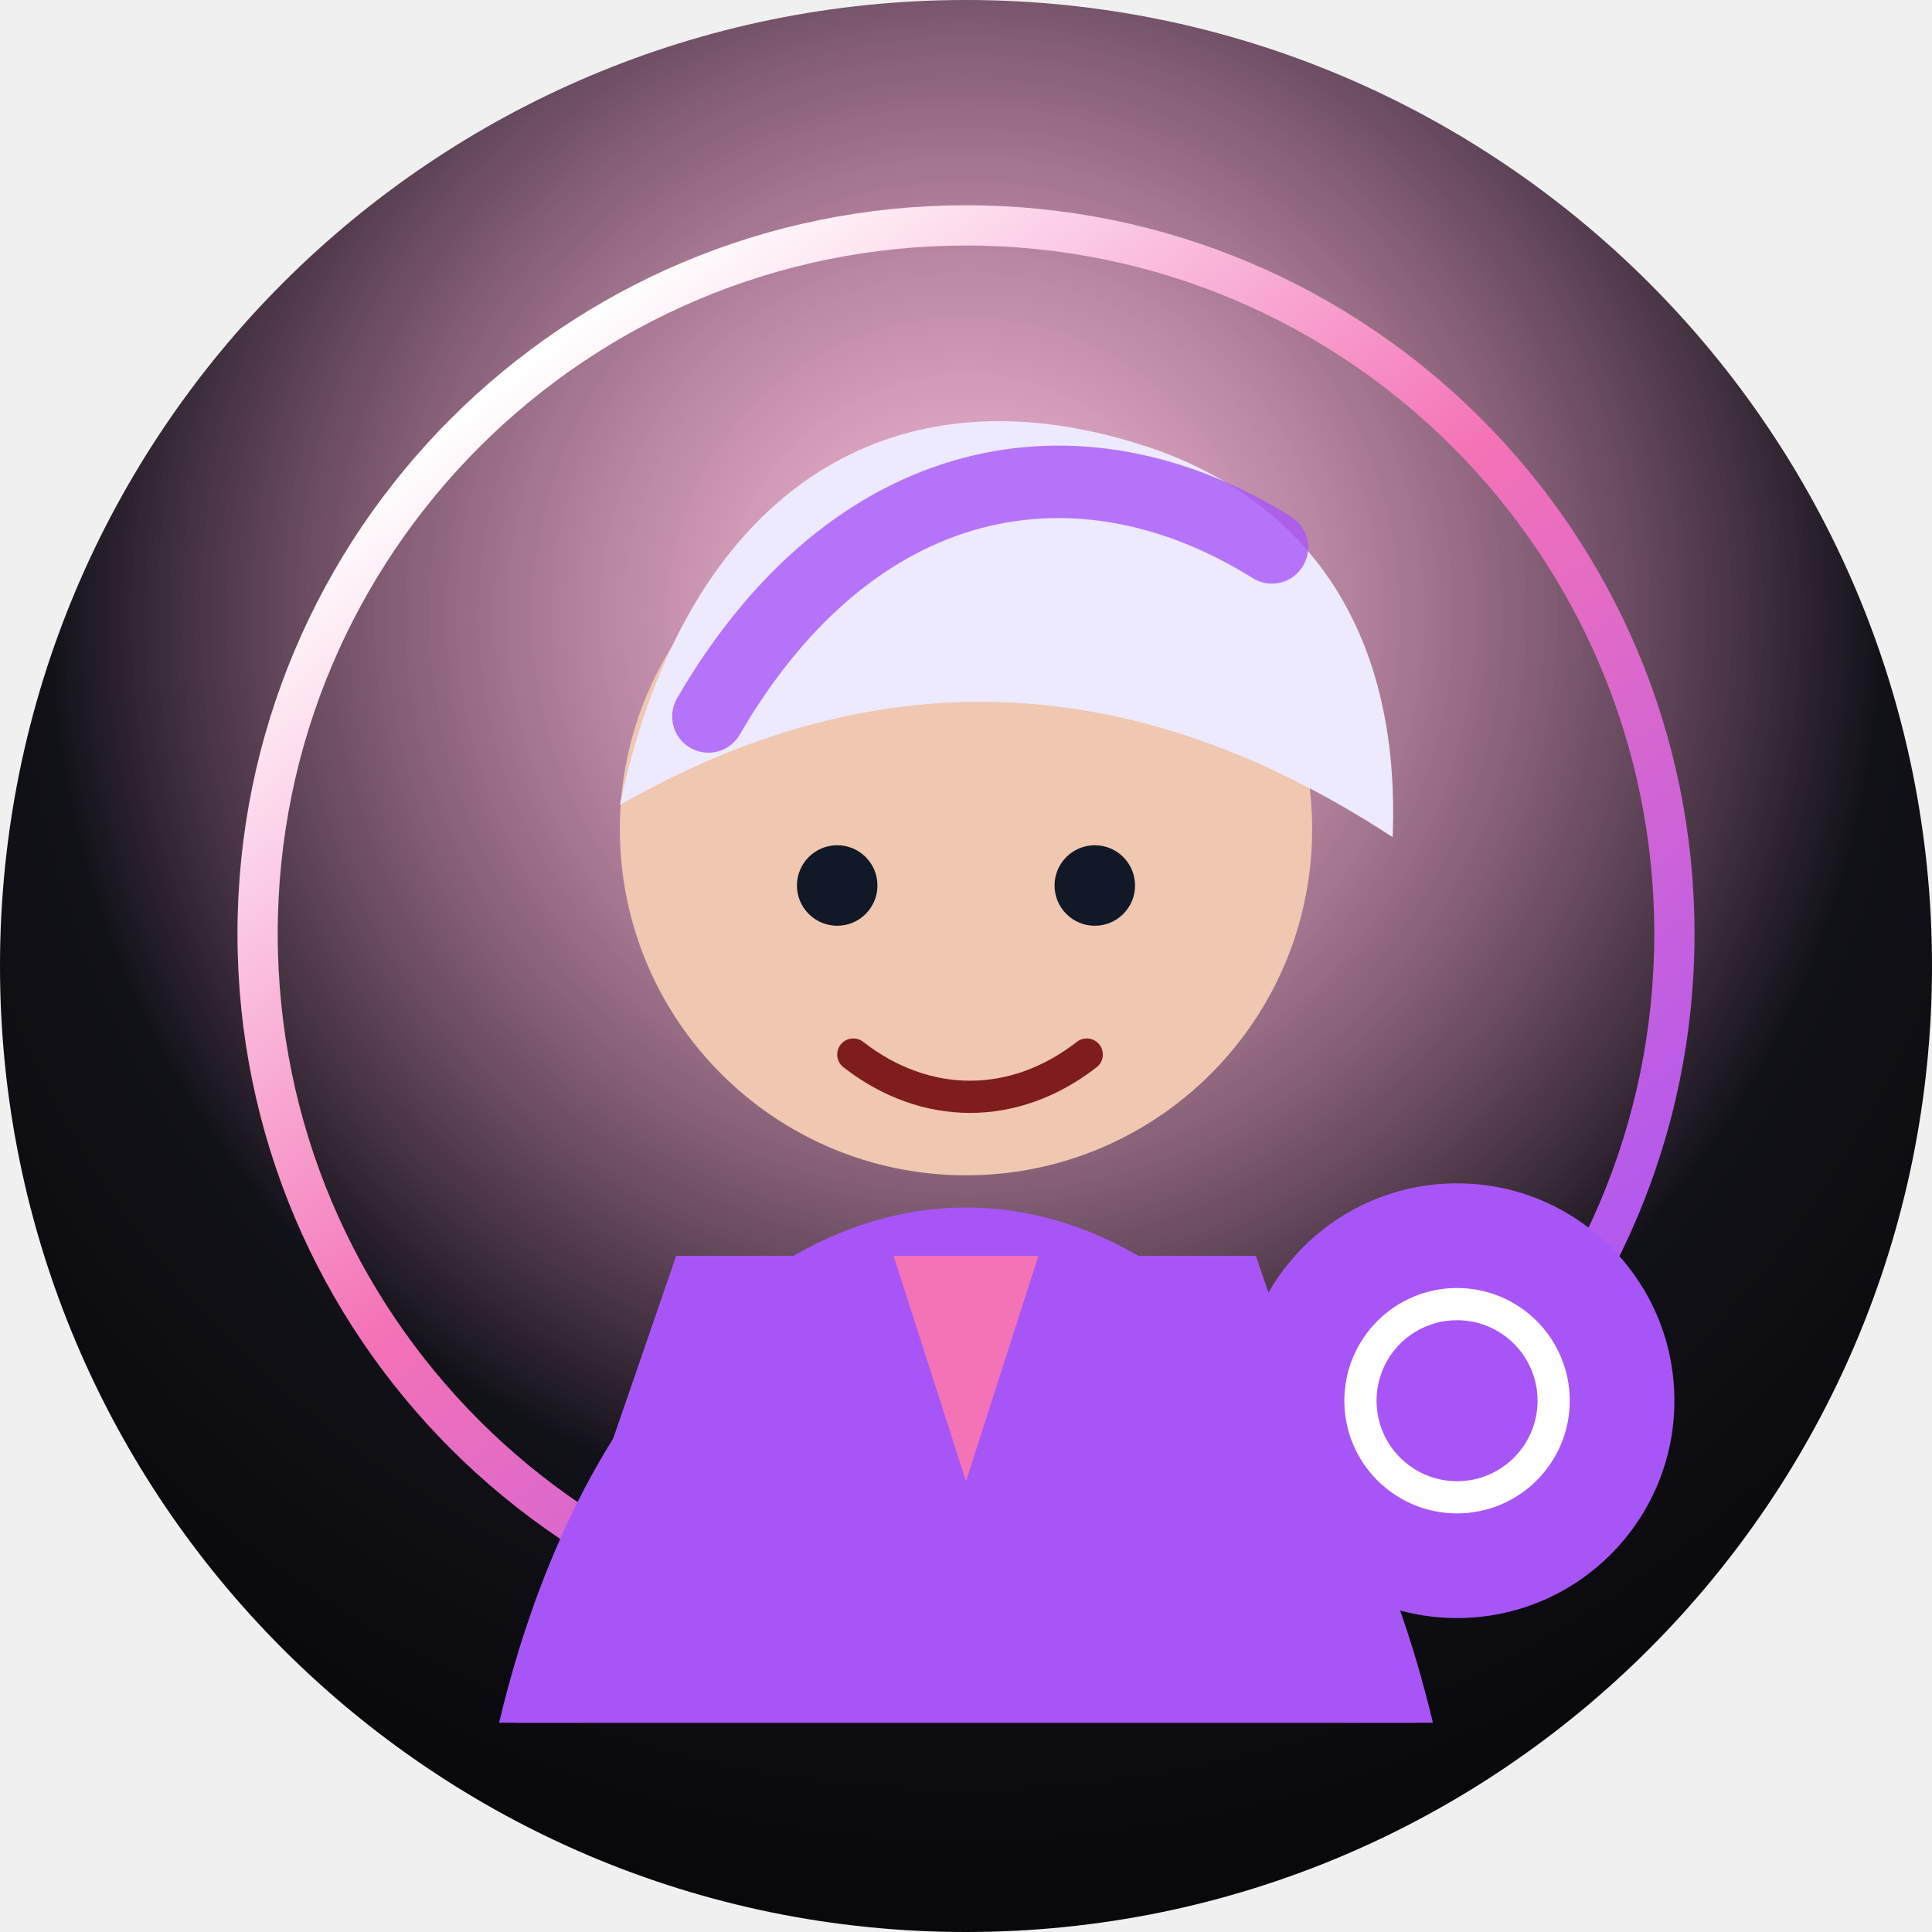
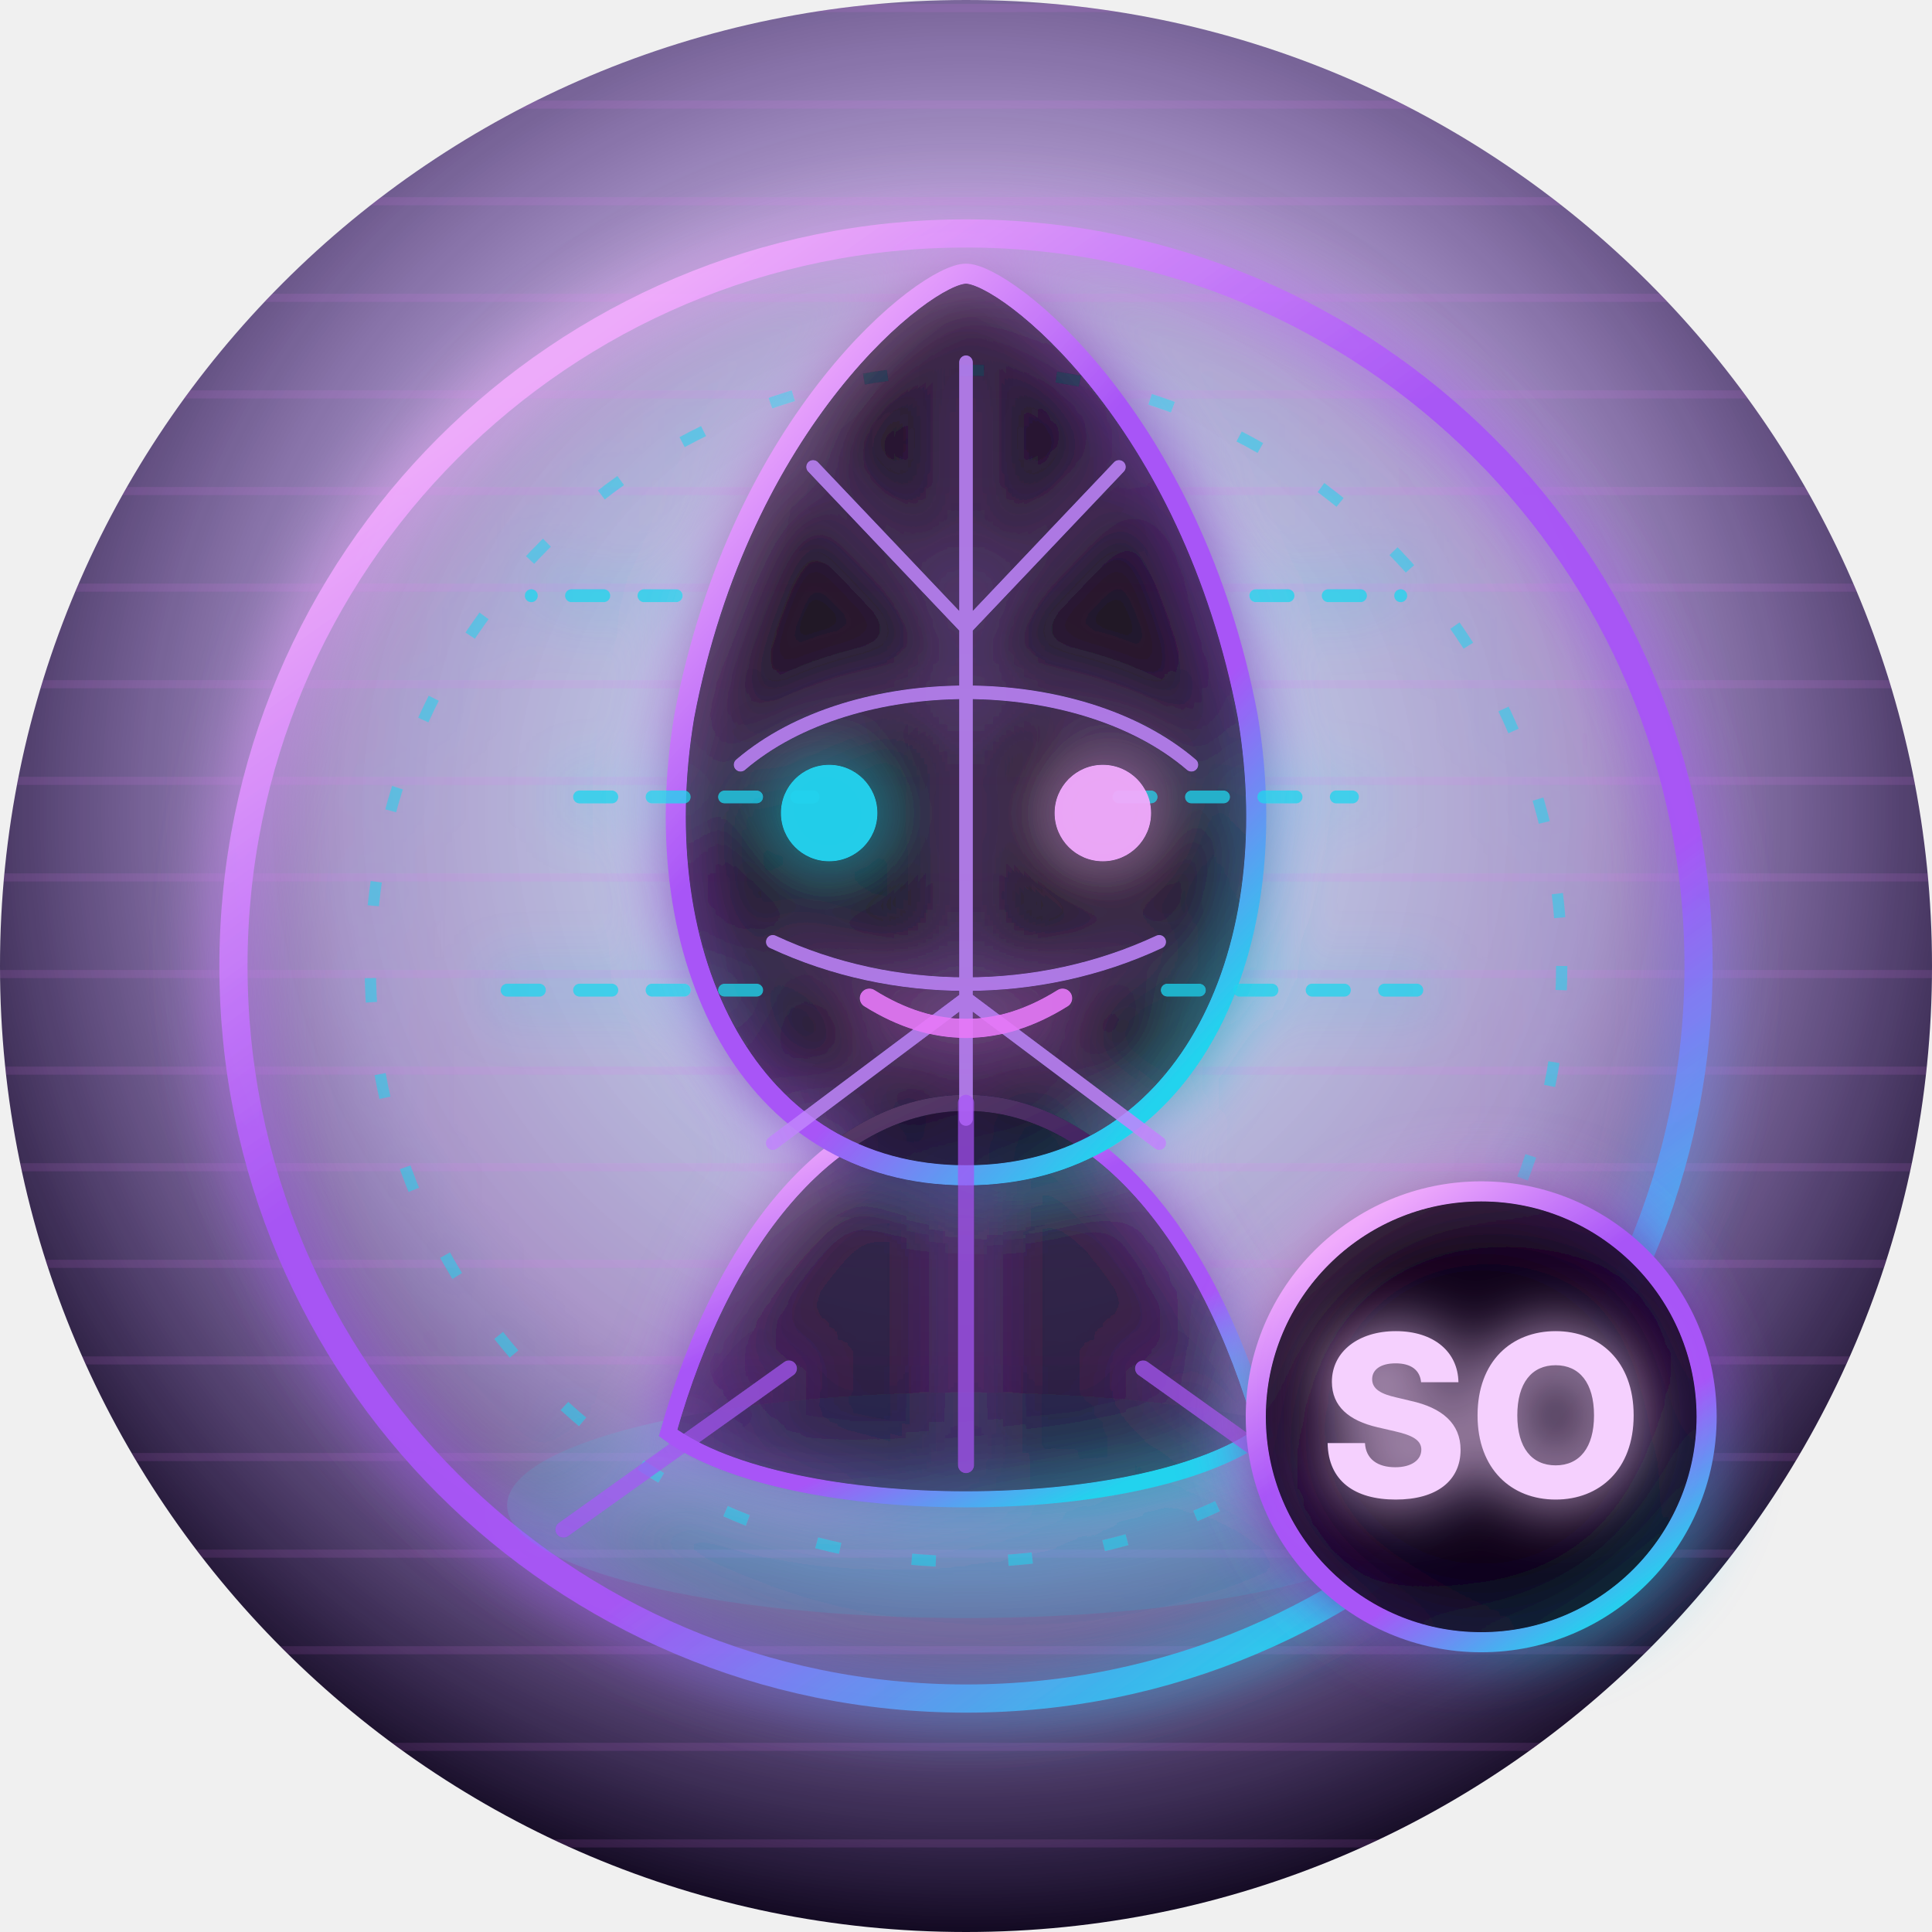
- <svg xmlns="http://www.w3.org/2000/svg" viewBox="0 0 240 240" role="img" aria-labelledby="title">
+ <svg xmlns="http://www.w3.org/2000/svg" viewBox="0 0 240 240" role="img" aria-labelledby="title desc">
  <defs>
-     <radialGradient id="bg" cx="50%" cy="32%" r="76%">
-       <stop stop-color="#F472B6" stop-opacity=".42" />
-       <stop offset=".62" stop-color="#111118" />
-       <stop offset="1" stop-color="#050505" />
+     <radialGradient id="bg" cx="50%" cy="42%" r="76%">
+       <stop offset="0%" stop-color="#7DD3FC" stop-opacity=".34" />
+       <stop offset="42%" stop-color="#4C1D95" stop-opacity=".42" />
+       <stop offset="78%" stop-color="#070013" />
+       <stop offset="100%" stop-color="#020005" />
    </radialGradient>
-     <linearGradient id="ring" x1="18%" y1="10%" x2="84%" y2="92%">
-       <stop stop-color="#fff" />
-       <stop offset=".45" stop-color="#F472B6" />
-       <stop offset="1" stop-color="#A855F7" />
+     <linearGradient id="holo" x1="22%" y1="8%" x2="82%" y2="92%">
+       <stop stop-color="#F0ABFC" />
+       <stop offset=".36" stop-color="#A855F7" />
+       <stop offset=".7" stop-color="#A855F7" />
+       <stop offset="1" stop-color="#22D3EE" />
    </linearGradient>
+     <filter id="glow" x="-55%" y="-55%" width="210%" height="210%">
+       <feGaussianBlur stdDeviation="4" result="blur" />
+       <feMerge>
+         <feMergeNode in="blur" />
+         <feMergeNode in="SourceGraphic" />
+       </feMerge>
+     </filter>
+     <pattern id="scan" width="240" height="12" patternUnits="userSpaceOnUse">
+       <path d="M0 1h240" stroke="#E879F9" stroke-opacity=".13" stroke-width="1" />
+     </pattern>
  </defs>
  <rect width="240" height="240" rx="120" fill="url(#bg)" />
-   <circle cx="120" cy="116" r="88" fill="none" stroke="url(#ring)" stroke-width="5" />
-   <path d="M62 214c10-42 34-64 58-64s48 22 58 64" fill="#A855F7" />
-   <path d="M84 156h72l20 58H64z" fill="#A855F7" />
-   <path d="M111 156l9 28 9-28" fill="#F472B6" />
-   <circle cx="120" cy="103" r="43" fill="#f0c7b0" />
-   <path d="M77 100c8-38 33-56 67-44 19 7 30 23 29 48-29-19-61-24-96-4z" fill="#ede9fe" />
-   <path d="M88 89c18-31 46-36 70-21" fill="none" stroke="#A855F7" stroke-width="9" stroke-linecap="round" opacity=".8" />
-   <circle cx="104" cy="110" r="5" fill="#111827" />
-   <circle cx="136" cy="110" r="5" fill="#111827" />
-   <path d="M106 131c9 7 20 7 29 0" fill="none" stroke="#7f1d1d" stroke-width="4" stroke-linecap="round" />
-   <circle cx="181" cy="174" r="27" fill="#A855F7" />
-   <circle cx="181" cy="174" r="12" fill="none" stroke="#fff" stroke-width="4" />
+   <rect width="240" height="240" rx="120" fill="url(#scan)" opacity=".9" />
+   <g filter="url(#glow)">
+     <circle cx="120" cy="120" r="91" fill="none" stroke="url(#holo)" stroke-width="3.5" opacity=".95" />
+     <circle cx="120" cy="120" r="74" fill="none" stroke="#22D3EE" stroke-width="1.4" stroke-dasharray="3 9" opacity=".55" />
+     <ellipse cx="120" cy="187" rx="57" ry="14" fill="#22D3EE" opacity=".12" />
+     <path d="M83 178c7-25 21-41 37-41s30 16 37 41c-15 11-59 11-74 0z" fill="#12051f" fill-opacity=".54" stroke="url(#holo)" stroke-width="2" />
+     <path d="M85 89c7-37 30-55 35-55s28 18 35 55c5 30-8 57-35 57S80 119 85 89z" fill="#090217" fill-opacity=".66" stroke="url(#holo)" stroke-width="2.5" />
+     <path d="M92 95c14-12 42-12 56 0M96 117c15 7 33 7 48 0M120 45v94M101 58l19 20 19-20M96 142l24-18 24 18" fill="none" stroke="#C084FC" stroke-width="1.7" stroke-linecap="round" opacity=".86" />
+     <path d="M72 99h29m38 0h29M63 123h32m50 0h32M84 74h-18m90 0h18" fill="none" stroke="#22D3EE" stroke-width="1.6" stroke-linecap="round" stroke-dasharray="4 5" opacity=".78" />
+     <circle cx="103" cy="101" r="6" fill="#22D3EE" opacity=".96" />
+     <circle cx="137" cy="101" r="6" fill="#F0ABFC" opacity=".96" />
+     <path d="M108 124c8 5 16 5 24 0" fill="none" stroke="#E879F9" stroke-width="2.4" stroke-linecap="round" opacity=".9" />
+     <path d="M70 190l28-20m72 20l-28-20M120 137v45" fill="none" stroke="#A855F7" stroke-width="2" stroke-linecap="round" opacity=".72" />
+   </g>
+   <circle cx="184" cy="176" r="28" fill="#080014" fill-opacity=".88" stroke="url(#holo)" stroke-width="2.5" filter="url(#glow)" />
+   <text x="184" y="186" text-anchor="middle" font-family="Inter, Arial, sans-serif" font-size="28" font-weight="800" fill="#F5D0FE" filter="url(#glow)">SO</text>
</svg>
